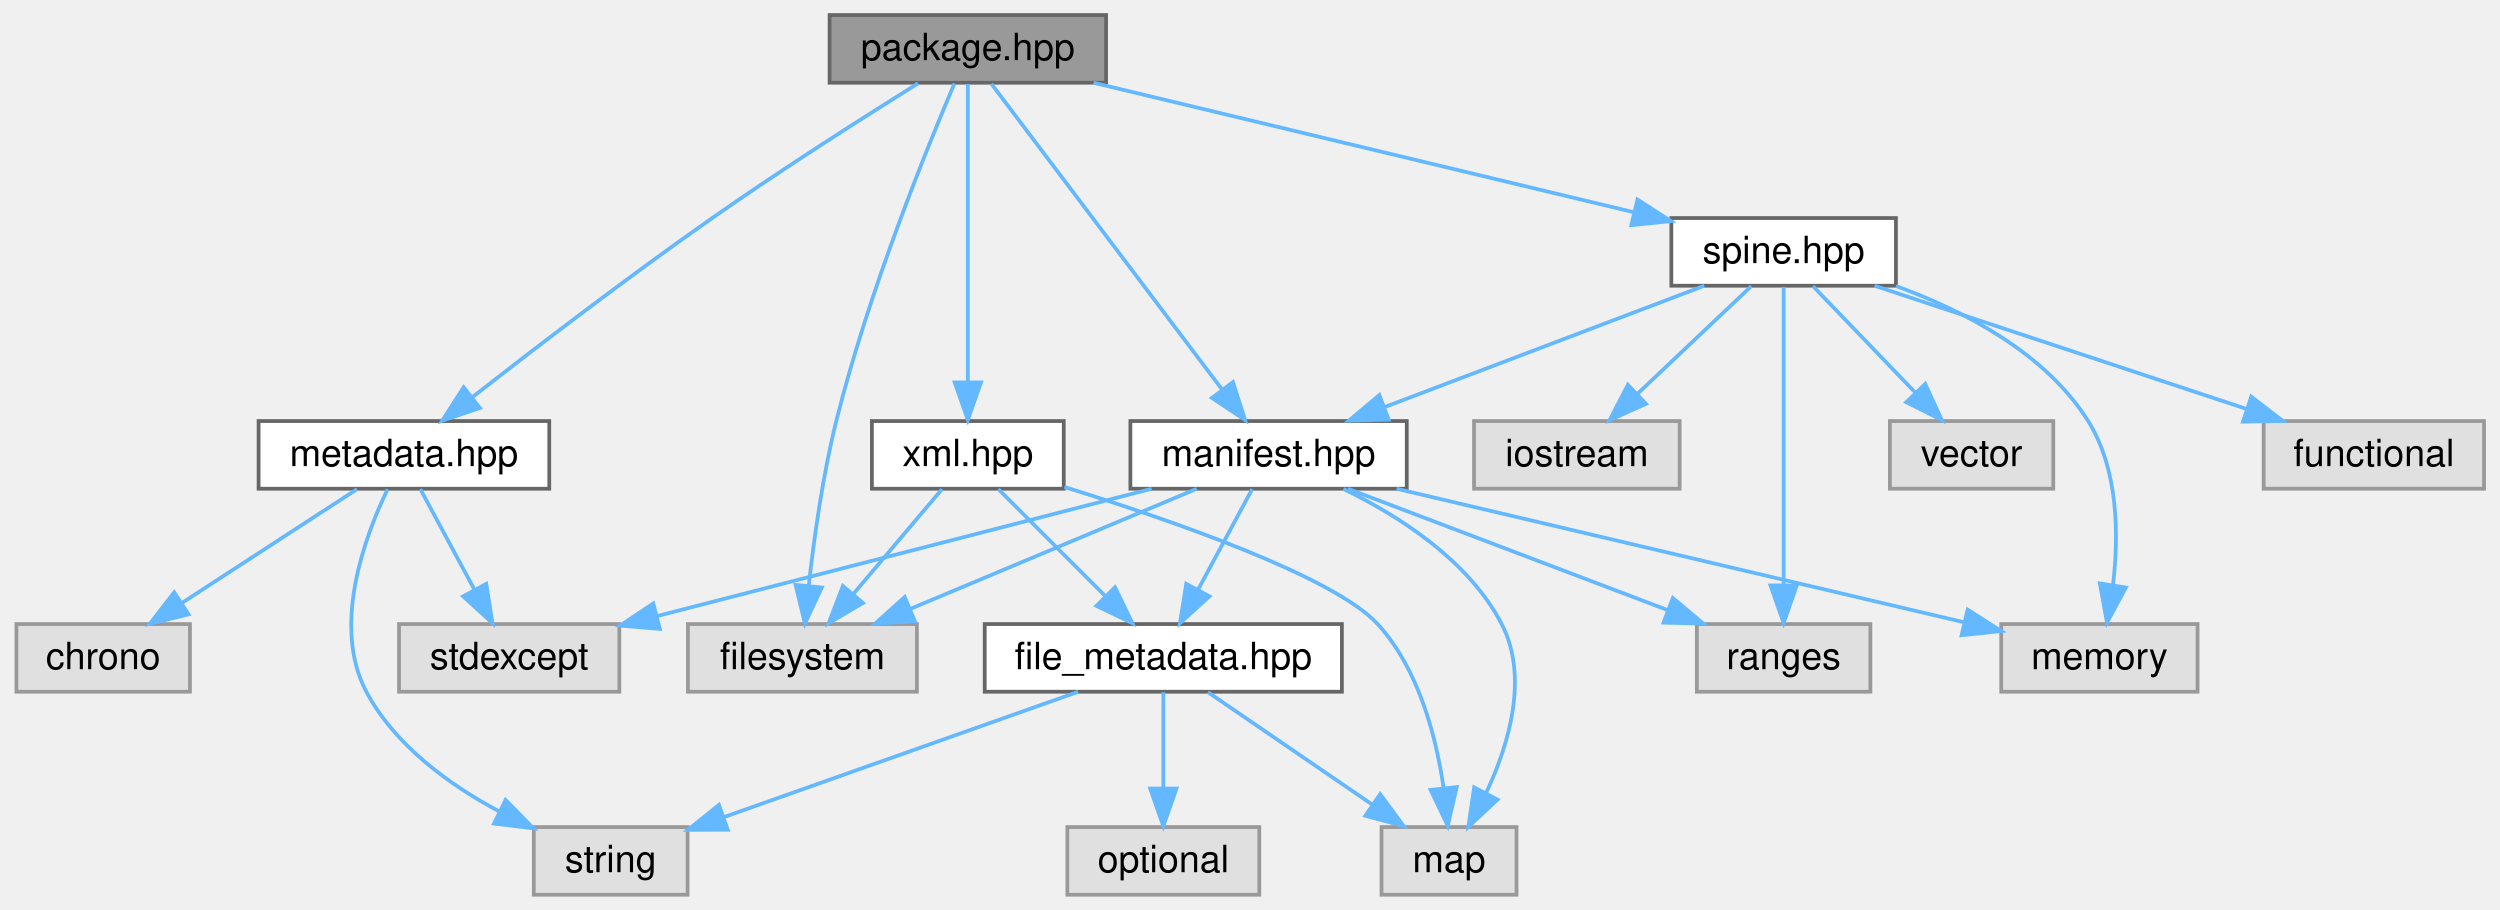
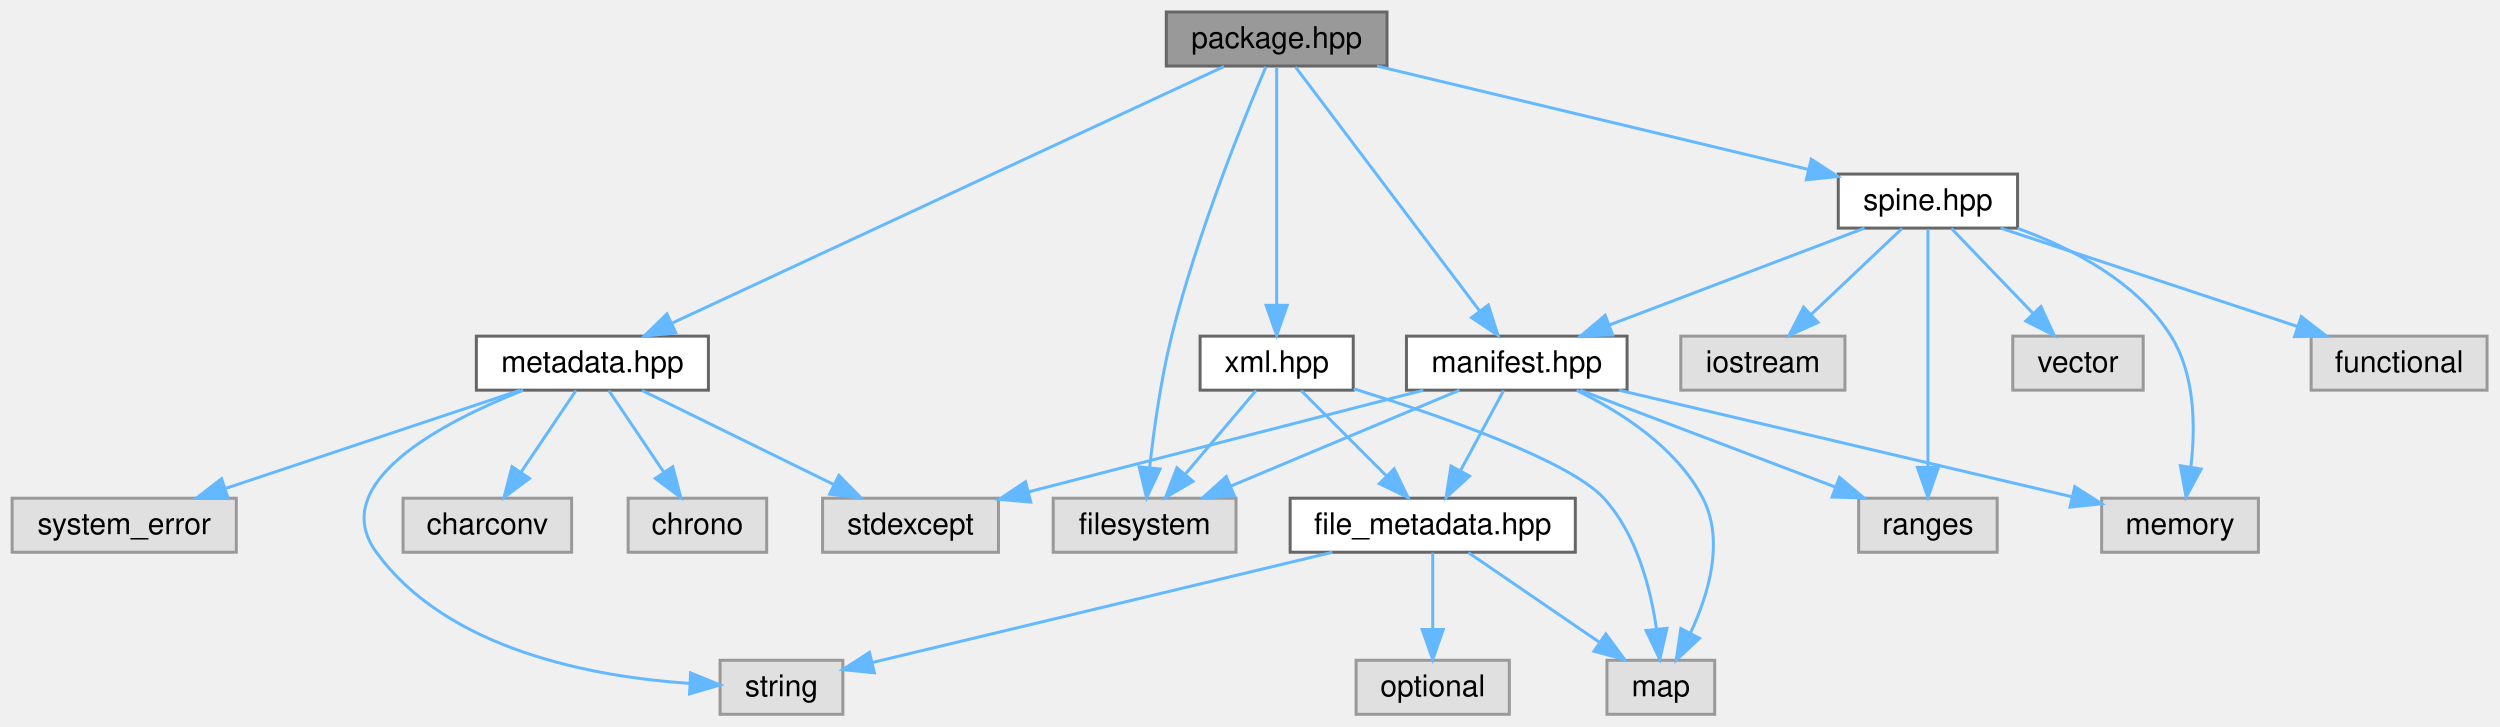
- <svg xmlns="http://www.w3.org/2000/svg" xmlns:xlink="http://www.w3.org/1999/xlink" width="665pt" height="242pt" viewBox="0.00 0.00 664.69 242.00">
+ <svg xmlns="http://www.w3.org/2000/svg" xmlns:xlink="http://www.w3.org/1999/xlink" width="833pt" height="242pt" viewBox="0.00 0.00 832.58 242.00">
  <g id="graph0" class="graph" transform="scale(1 1) rotate(0) translate(4 238)">
    <g id="Node000001" class="node">
      <g id="a_Node000001">
        <a xlink:title=" ">
-           <polygon fill="#999999" stroke="#666666" points="290.06,-234 216.52,-234 216.52,-216 290.06,-216 290.06,-234" />
-           <text text-anchor="middle" x="253.29" y="-222" font-family="Helvetica,sans-Serif" font-size="10.00">package.hpp</text>
+           <polygon fill="#999999" stroke="#666666" points="457.94,-234 384.4,-234 384.4,-216 457.94,-216 457.94,-234" />
+           <text text-anchor="middle" x="421.17" y="-222" font-family="Helvetica,sans-Serif" font-size="10.00">package.hpp</text>
        </a>
      </g>
    </g>
    <g id="Node000002" class="node">
      <g id="a_Node000002">
        <a xlink:href="manifest_8hpp.html" target="_top" xlink:title=" ">
-           <polygon fill="white" stroke="#666666" points="370.04,-126 296.53,-126 296.53,-108 370.04,-108 370.04,-126" />
-           <text text-anchor="middle" x="333.29" y="-114" font-family="Helvetica,sans-Serif" font-size="10.00">manifest.hpp</text>
+           <polygon fill="white" stroke="#666666" points="537.93,-126 464.42,-126 464.42,-108 537.93,-108 537.93,-126" />
+           <text text-anchor="middle" x="501.17" y="-114" font-family="Helvetica,sans-Serif" font-size="10.00">manifest.hpp</text>
        </a>
      </g>
    </g>
    <g id="edge1_Node000001_Node000002" class="edge">
      <g id="a_edge1_Node000001_Node000002">
        <a xlink:title=" ">
-           <path fill="none" stroke="#63b8ff" d="M259.57,-215.68C272.77,-198.19 303.61,-157.32 320.93,-134.37" />
-           <polygon fill="#63b8ff" stroke="#63b8ff" points="323.81,-136.37 327.04,-126.28 318.22,-132.15 323.81,-136.37" />
+           <path fill="none" stroke="#63b8ff" d="M427.45,-215.68C440.65,-198.19 471.5,-157.32 488.82,-134.37" />
+           <polygon fill="#63b8ff" stroke="#63b8ff" points="491.69,-136.37 494.92,-126.28 486.11,-132.15 491.69,-136.37" />
        </a>
      </g>
    </g>
    <g id="Node000007" class="node">
      <g id="a_Node000007">
        <a xlink:title=" ">
-           <polygon fill="#e0e0e0" stroke="#999999" points="239.74,-72 178.83,-72 178.83,-54 239.74,-54 239.74,-72" />
-           <text text-anchor="middle" x="209.29" y="-60" font-family="Helvetica,sans-Serif" font-size="10.00">filesystem</text>
-         </a>
-       </g>
-     </g>
-     <g id="edge26_Node000001_Node000007" class="edge">
-       <g id="a_edge26_Node000001_Node000007">
-         <a xlink:title=" ">
-           <path fill="none" stroke="#63b8ff" d="M249.72,-215.78C242.64,-199.15 226.78,-160.19 218.29,-126 214.67,-111.45 212.34,-94.6 210.96,-82.14" />
-           <polygon fill="#63b8ff" stroke="#63b8ff" points="214.44,-81.72 209.95,-72.12 207.47,-82.43 214.44,-81.72" />
+           <polygon fill="#e0e0e0" stroke="#999999" points="407.63,-72 346.72,-72 346.72,-54 407.63,-54 407.63,-72" />
+           <text text-anchor="middle" x="377.17" y="-60" font-family="Helvetica,sans-Serif" font-size="10.00">filesystem</text>
+         </a>
+       </g>
+     </g>
+     <g id="edge28_Node000001_Node000007" class="edge">
+       <g id="a_edge28_Node000001_Node000007">
+         <a xlink:title=" ">
+           <path fill="none" stroke="#63b8ff" d="M417.61,-215.78C410.53,-199.15 394.67,-160.19 386.17,-126 382.56,-111.45 380.23,-94.6 378.84,-82.14" />
+           <polygon fill="#63b8ff" stroke="#63b8ff" points="382.32,-81.72 377.83,-72.12 375.36,-82.43 382.32,-81.72" />
        </a>
      </g>
    </g>
    <g id="Node000011" class="node">
      <g id="a_Node000011">
        <a xlink:href="metadata_8hpp.html" target="_top" xlink:title=" ">
-           <polygon fill="white" stroke="#666666" points="141.95,-126 64.63,-126 64.63,-108 141.95,-108 141.95,-126" />
-           <text text-anchor="middle" x="103.29" y="-114" font-family="Helvetica,sans-Serif" font-size="10.00">metadata.hpp</text>
+           <polygon fill="white" stroke="#666666" points="231.83,-126 154.51,-126 154.51,-108 231.83,-108 231.83,-126" />
+           <text text-anchor="middle" x="193.17" y="-114" font-family="Helvetica,sans-Serif" font-size="10.00">metadata.hpp</text>
        </a>
      </g>
    </g>
    <g id="edge11_Node000001_Node000011" class="edge">
      <g id="a_edge11_Node000001_Node000011">
        <a xlink:title=" ">
-           <path fill="none" stroke="#63b8ff" d="M240.06,-215.84C226.22,-207.21 203.95,-193.07 185.29,-180 162.96,-164.37 138.09,-145.32 121.66,-132.5" />
-           <polygon fill="#63b8ff" stroke="#63b8ff" points="123.49,-129.49 113.46,-126.08 119.18,-135 123.49,-129.49" />
-         </a>
-       </g>
-     </g>
-     <g id="Node000013" class="node">
-       <g id="a_Node000013">
+           <path fill="none" stroke="#63b8ff" d="M403.66,-215.86C363.94,-197.39 266.82,-152.24 219.69,-130.33" />
+           <polygon fill="#63b8ff" stroke="#63b8ff" points="220.98,-127.07 210.43,-126.02 218.02,-133.41 220.98,-127.07" />
+         </a>
+       </g>
+     </g>
+     <g id="Node000015" class="node">
+       <g id="a_Node000015">
        <a xlink:href="spine_8hpp.html" target="_top" xlink:title=" ">
-           <polygon fill="white" stroke="#666666" points="500.16,-180 440.42,-180 440.42,-162 500.16,-162 500.16,-180" />
-           <text text-anchor="middle" x="470.29" y="-168" font-family="Helvetica,sans-Serif" font-size="10.00">spine.hpp</text>
-         </a>
-       </g>
-     </g>
-     <g id="edge15_Node000001_Node000013" class="edge">
-       <g id="a_edge15_Node000001_Node000013">
-         <a xlink:title=" ">
-           <path fill="none" stroke="#63b8ff" d="M286.72,-215.99C325.41,-206.72 389.07,-191.46 430.34,-181.57" />
-           <polygon fill="#63b8ff" stroke="#63b8ff" points="431.41,-184.92 440.32,-179.18 429.78,-178.11 431.41,-184.92" />
-         </a>
-       </g>
-     </g>
-     <g id="Node000017" class="node">
-       <g id="a_Node000017">
+           <polygon fill="white" stroke="#666666" points="668.04,-180 608.3,-180 608.3,-162 668.04,-162 668.04,-180" />
+           <text text-anchor="middle" x="638.17" y="-168" font-family="Helvetica,sans-Serif" font-size="10.00">spine.hpp</text>
+         </a>
+       </g>
+     </g>
+     <g id="edge17_Node000001_Node000015" class="edge">
+       <g id="a_edge17_Node000001_Node000015">
+         <a xlink:title=" ">
+           <path fill="none" stroke="#63b8ff" d="M454.6,-215.99C493.29,-206.72 556.96,-191.46 598.22,-181.57" />
+           <polygon fill="#63b8ff" stroke="#63b8ff" points="599.29,-184.92 608.2,-179.18 597.66,-178.11 599.29,-184.92" />
+         </a>
+       </g>
+     </g>
+     <g id="Node000019" class="node">
+       <g id="a_Node000019">
        <a xlink:href="xml_8hpp.html" target="_top" xlink:title=" ">
-           <polygon fill="white" stroke="#666666" points="278.8,-126 227.77,-126 227.77,-108 278.8,-108 278.8,-126" />
-           <text text-anchor="middle" x="253.29" y="-114" font-family="Helvetica,sans-Serif" font-size="10.00">xml.hpp</text>
-         </a>
-       </g>
-     </g>
-     <g id="edge22_Node000001_Node000017" class="edge">
-       <g id="a_edge22_Node000001_Node000017">
-         <a xlink:title=" ">
-           <path fill="none" stroke="#63b8ff" d="M253.29,-215.68C253.29,-198.73 253.29,-159.83 253.29,-136.55" />
-           <polygon fill="#63b8ff" stroke="#63b8ff" points="256.79,-136.28 253.29,-126.28 249.79,-136.28 256.79,-136.28" />
+           <polygon fill="white" stroke="#666666" points="446.69,-126 395.66,-126 395.66,-108 446.69,-108 446.69,-126" />
+           <text text-anchor="middle" x="421.17" y="-114" font-family="Helvetica,sans-Serif" font-size="10.00">xml.hpp</text>
+         </a>
+       </g>
+     </g>
+     <g id="edge24_Node000001_Node000019" class="edge">
+       <g id="a_edge24_Node000001_Node000019">
+         <a xlink:title=" ">
+           <path fill="none" stroke="#63b8ff" d="M421.17,-215.68C421.17,-198.73 421.17,-159.83 421.17,-136.55" />
+           <polygon fill="#63b8ff" stroke="#63b8ff" points="424.67,-136.28 421.17,-126.28 417.67,-136.28 424.67,-136.28" />
        </a>
      </g>
    </g>
    <g id="Node000003" class="node">
      <g id="a_Node000003">
        <a xlink:href="file__metadata_8hpp.html" target="_top" xlink:title=" ">
-           <polygon fill="white" stroke="#666666" points="352.79,-72 257.78,-72 257.78,-54 352.79,-54 352.79,-72" />
-           <text text-anchor="middle" x="305.29" y="-60" font-family="Helvetica,sans-Serif" font-size="10.00">file_metadata.hpp</text>
+           <polygon fill="white" stroke="#666666" points="520.68,-72 425.67,-72 425.67,-54 520.68,-54 520.68,-72" />
+           <text text-anchor="middle" x="473.17" y="-60" font-family="Helvetica,sans-Serif" font-size="10.00">file_metadata.hpp</text>
        </a>
      </g>
    </g>
    <g id="edge2_Node000002_Node000003" class="edge">
      <g id="a_edge2_Node000002_Node000003">
        <a xlink:title=" ">
-           <path fill="none" stroke="#63b8ff" d="M328.91,-107.88C325.07,-100.74 319.36,-90.13 314.51,-81.13" />
-           <polygon fill="#63b8ff" stroke="#63b8ff" points="317.55,-79.38 309.72,-72.24 311.38,-82.7 317.55,-79.38" />
+           <path fill="none" stroke="#63b8ff" d="M496.8,-107.88C492.96,-100.74 487.24,-90.13 482.4,-81.13" />
+           <polygon fill="#63b8ff" stroke="#63b8ff" points="485.43,-79.38 477.61,-72.24 479.27,-82.7 485.43,-79.38" />
        </a>
      </g>
    </g>
    <g id="Node000004" class="node">
      <g id="a_Node000004">
        <a xlink:title=" ">
-           <polygon fill="#e0e0e0" stroke="#999999" points="399.24,-18 363.33,-18 363.33,0 399.24,0 399.24,-18" />
-           <text text-anchor="middle" x="381.29" y="-6" font-family="Helvetica,sans-Serif" font-size="10.00">map</text>
+           <polygon fill="#e0e0e0" stroke="#999999" points="567.13,-18 531.22,-18 531.22,0 567.13,0 567.13,-18" />
+           <text text-anchor="middle" x="549.17" y="-6" font-family="Helvetica,sans-Serif" font-size="10.00">map</text>
        </a>
      </g>
    </g>
    <g id="edge7_Node000002_Node000004" class="edge">
      <g id="a_edge7_Node000002_Node000004">
        <a xlink:title=" ">
-           <path fill="none" stroke="#63b8ff" d="M353.19,-107.95C367.78,-100.86 386.5,-89 395.29,-72 402.56,-57.92 397.27,-40.13 391.22,-27.22" />
-           <polygon fill="#63b8ff" stroke="#63b8ff" points="394.17,-25.31 386.43,-18.07 387.97,-28.56 394.17,-25.31" />
+           <path fill="none" stroke="#63b8ff" d="M521.08,-107.95C535.66,-100.86 554.39,-89 563.17,-72 570.45,-57.92 565.15,-40.13 559.1,-27.22" />
+           <polygon fill="#63b8ff" stroke="#63b8ff" points="562.06,-25.31 554.32,-18.07 555.85,-28.56 562.06,-25.31" />
        </a>
      </g>
    </g>
    <g id="edge6_Node000002_Node000007" class="edge">
      <g id="a_edge6_Node000002_Node000007">
        <a xlink:title=" ">
-           <path fill="none" stroke="#63b8ff" d="M314.18,-107.99C293.86,-99.46 261.46,-85.88 238.04,-76.06" />
-           <polygon fill="#63b8ff" stroke="#63b8ff" points="239.19,-72.75 228.62,-72.11 236.49,-79.2 239.19,-72.75" />
+           <path fill="none" stroke="#63b8ff" d="M482.07,-107.99C461.74,-99.46 429.34,-85.88 405.93,-76.06" />
+           <polygon fill="#63b8ff" stroke="#63b8ff" points="407.08,-72.75 396.5,-72.11 404.37,-79.2 407.08,-72.75" />
        </a>
      </g>
    </g>
    <g id="Node000008" class="node">
      <g id="a_Node000008">
        <a xlink:title=" ">
-           <polygon fill="#e0e0e0" stroke="#999999" points="580.4,-72 528.17,-72 528.17,-54 580.4,-54 580.4,-72" />
-           <text text-anchor="middle" x="554.29" y="-60" font-family="Helvetica,sans-Serif" font-size="10.00">memory</text>
+           <polygon fill="#e0e0e0" stroke="#999999" points="748.29,-72 696.06,-72 696.06,-54 748.29,-54 748.29,-72" />
+           <text text-anchor="middle" x="722.17" y="-60" font-family="Helvetica,sans-Serif" font-size="10.00">memory</text>
        </a>
      </g>
    </g>
    <g id="edge8_Node000002_Node000008" class="edge">
      <g id="a_edge8_Node000002_Node000008">
        <a xlink:title=" ">
-           <path fill="none" stroke="#63b8ff" d="M367.34,-107.99C408.27,-98.36 476.68,-82.26 518.41,-72.44" />
-           <polygon fill="#63b8ff" stroke="#63b8ff" points="519.23,-75.84 528.16,-70.15 517.63,-69.03 519.23,-75.84" />
+           <path fill="none" stroke="#63b8ff" d="M535.22,-107.99C576.16,-98.36 644.56,-82.26 686.3,-72.44" />
+           <polygon fill="#63b8ff" stroke="#63b8ff" points="687.11,-75.84 696.05,-70.15 685.51,-69.03 687.11,-75.84" />
        </a>
      </g>
    </g>
    <g id="Node000009" class="node">
      <g id="a_Node000009">
        <a xlink:title=" ">
-           <polygon fill="#e0e0e0" stroke="#999999" points="493.37,-72 447.21,-72 447.21,-54 493.37,-54 493.37,-72" />
-           <text text-anchor="middle" x="470.29" y="-60" font-family="Helvetica,sans-Serif" font-size="10.00">ranges</text>
+           <polygon fill="#e0e0e0" stroke="#999999" points="661.25,-72 615.09,-72 615.09,-54 661.25,-54 661.25,-72" />
+           <text text-anchor="middle" x="638.17" y="-60" font-family="Helvetica,sans-Serif" font-size="10.00">ranges</text>
        </a>
      </g>
    </g>
    <g id="edge9_Node000002_Node000009" class="edge">
      <g id="a_edge9_Node000002_Node000009">
        <a xlink:title=" ">
-           <path fill="none" stroke="#63b8ff" d="M354.39,-107.99C377.16,-99.35 413.61,-85.51 439.55,-75.67" />
-           <polygon fill="#63b8ff" stroke="#63b8ff" points="440.83,-78.93 448.93,-72.11 438.34,-72.38 440.83,-78.93" />
+           <path fill="none" stroke="#63b8ff" d="M522.28,-107.99C545.04,-99.35 581.5,-85.51 607.44,-75.67" />
+           <polygon fill="#63b8ff" stroke="#63b8ff" points="608.71,-78.93 616.82,-72.11 606.23,-72.38 608.71,-78.93" />
        </a>
      </g>
    </g>
    <g id="Node000010" class="node">
      <g id="a_Node000010">
        <a xlink:title=" ">
-           <polygon fill="#e0e0e0" stroke="#999999" points="160.59,-72 101.99,-72 101.99,-54 160.59,-54 160.59,-72" />
-           <text text-anchor="middle" x="131.29" y="-60" font-family="Helvetica,sans-Serif" font-size="10.00">stdexcept</text>
+           <polygon fill="#e0e0e0" stroke="#999999" points="328.48,-72 269.87,-72 269.87,-54 328.48,-54 328.48,-72" />
+           <text text-anchor="middle" x="299.17" y="-60" font-family="Helvetica,sans-Serif" font-size="10.00">stdexcept</text>
        </a>
      </g>
    </g>
    <g id="edge10_Node000002_Node000010" class="edge">
      <g id="a_edge10_Node000002_Node000010">
        <a xlink:title=" ">
-           <path fill="none" stroke="#63b8ff" d="M302.17,-107.99C266.81,-98.89 209.06,-84.02 170.61,-74.12" />
-           <polygon fill="#63b8ff" stroke="#63b8ff" points="171.36,-70.7 160.8,-71.6 169.61,-77.48 171.36,-70.7" />
+           <path fill="none" stroke="#63b8ff" d="M470.05,-107.99C434.7,-98.89 376.94,-84.02 338.5,-74.12" />
+           <polygon fill="#63b8ff" stroke="#63b8ff" points="339.24,-70.7 328.68,-71.6 337.5,-77.48 339.24,-70.7" />
        </a>
      </g>
    </g>
    <g id="edge3_Node000003_Node000004" class="edge">
      <g id="a_edge3_Node000003_Node000004">
        <a xlink:title=" ">
-           <path fill="none" stroke="#63b8ff" d="M317.16,-53.88C328.81,-45.91 346.79,-33.6 360.76,-24.05" />
-           <polygon fill="#63b8ff" stroke="#63b8ff" points="362.97,-26.78 369.25,-18.24 359.02,-21 362.97,-26.78" />
+           <path fill="none" stroke="#63b8ff" d="M485.05,-53.88C496.69,-45.91 514.68,-33.6 528.64,-24.05" />
+           <polygon fill="#63b8ff" stroke="#63b8ff" points="530.85,-26.78 537.13,-18.24 526.9,-21 530.85,-26.78" />
        </a>
      </g>
    </g>
    <g id="Node000005" class="node">
      <g id="a_Node000005">
        <a xlink:title=" ">
-           <polygon fill="#e0e0e0" stroke="#999999" points="330.82,-18 279.76,-18 279.76,0 330.82,0 330.82,-18" />
-           <text text-anchor="middle" x="305.29" y="-6" font-family="Helvetica,sans-Serif" font-size="10.00">optional</text>
+           <polygon fill="#e0e0e0" stroke="#999999" points="498.7,-18 447.64,-18 447.64,0 498.7,0 498.7,-18" />
+           <text text-anchor="middle" x="473.17" y="-6" font-family="Helvetica,sans-Serif" font-size="10.00">optional</text>
        </a>
      </g>
    </g>
    <g id="edge4_Node000003_Node000005" class="edge">
      <g id="a_edge4_Node000003_Node000005">
        <a xlink:title=" ">
-           <path fill="none" stroke="#63b8ff" d="M305.29,-53.88C305.29,-47.05 305.29,-37.03 305.29,-28.29" />
-           <polygon fill="#63b8ff" stroke="#63b8ff" points="308.79,-28.24 305.29,-18.24 301.79,-28.24 308.79,-28.24" />
+           <path fill="none" stroke="#63b8ff" d="M473.17,-53.88C473.17,-47.05 473.17,-37.03 473.17,-28.29" />
+           <polygon fill="#63b8ff" stroke="#63b8ff" points="476.67,-28.24 473.17,-18.24 469.67,-28.24 476.67,-28.24" />
        </a>
      </g>
    </g>
    <g id="Node000006" class="node">
      <g id="a_Node000006">
        <a xlink:title=" ">
-           <polygon fill="#e0e0e0" stroke="#999999" points="178.74,-18 137.83,-18 137.83,0 178.74,0 178.74,-18" />
-           <text text-anchor="middle" x="158.29" y="-6" font-family="Helvetica,sans-Serif" font-size="10.00">string</text>
+           <polygon fill="#e0e0e0" stroke="#999999" points="276.63,-18 235.72,-18 235.72,0 276.63,0 276.63,-18" />
+           <text text-anchor="middle" x="256.17" y="-6" font-family="Helvetica,sans-Serif" font-size="10.00">string</text>
        </a>
      </g>
    </g>
    <g id="edge5_Node000003_Node000006" class="edge">
      <g id="a_edge5_Node000003_Node000006">
        <a xlink:title=" ">
-           <path fill="none" stroke="#63b8ff" d="M282.64,-53.99C257.39,-45.06 216.44,-30.57 188.48,-20.68" />
-           <polygon fill="#63b8ff" stroke="#63b8ff" points="189.42,-17.3 178.82,-17.26 187.08,-23.9 189.42,-17.3" />
-         </a>
-       </g>
-     </g>
-     <g id="edge14_Node000011_Node000006" class="edge">
-       <g id="a_edge14_Node000011_Node000006">
-         <a xlink:title=" ">
-           <path fill="none" stroke="#63b8ff" d="M98.93,-107.85C92.97,-95.47 83.99,-71.53 93.29,-54 100.87,-39.72 115.38,-29.23 128.77,-22.08" />
-           <polygon fill="#63b8ff" stroke="#63b8ff" points="130.33,-25.21 137.76,-17.66 127.25,-18.93 130.33,-25.21" />
-         </a>
-       </g>
-     </g>
-     <g id="edge13_Node000011_Node000010" class="edge">
-       <g id="a_edge13_Node000011_Node000010">
-         <a xlink:title=" ">
-           <path fill="none" stroke="#63b8ff" d="M107.66,-107.88C111.5,-100.74 117.22,-90.13 122.06,-81.13" />
-           <polygon fill="#63b8ff" stroke="#63b8ff" points="125.19,-82.7 126.85,-72.24 119.03,-79.38 125.19,-82.7" />
+           <path fill="none" stroke="#63b8ff" d="M439.74,-53.99C397.85,-43.95 326.69,-26.9 286.37,-17.24" />
+           <polygon fill="#63b8ff" stroke="#63b8ff" points="287.13,-13.82 276.59,-14.89 285.5,-20.63 287.13,-13.82" />
+         </a>
+       </g>
+     </g>
+     <g id="edge15_Node000011_Node000006" class="edge">
+       <g id="a_edge15_Node000011_Node000006">
+         <a xlink:title=" ">
+           <path fill="none" stroke="#63b8ff" d="M170.09,-107.96C143.18,-97.29 104.41,-77.1 121.17,-54 144.92,-21.29 193.62,-12.43 225.58,-10.29" />
+           <polygon fill="#63b8ff" stroke="#63b8ff" points="225.89,-13.78 235.71,-9.79 225.55,-6.79 225.89,-13.78" />
+         </a>
+       </g>
+     </g>
+     <g id="edge14_Node000011_Node000010" class="edge">
+       <g id="a_edge14_Node000011_Node000010">
+         <a xlink:title=" ">
+           <path fill="none" stroke="#63b8ff" d="M209.73,-107.88C226.85,-99.48 253.79,-86.27 273.63,-76.53" />
+           <polygon fill="#63b8ff" stroke="#63b8ff" points="275.29,-79.61 282.73,-72.07 272.21,-73.33 275.29,-79.61" />
        </a>
      </g>
    </g>
    <g id="Node000012" class="node">
      <g id="a_Node000012">
        <a xlink:title=" ">
-           <polygon fill="#e0e0e0" stroke="#999999" points="46.37,-72 0.21,-72 0.21,-54 46.37,-54 46.37,-72" />
-           <text text-anchor="middle" x="23.29" y="-60" font-family="Helvetica,sans-Serif" font-size="10.00">chrono</text>
+           <polygon fill="#e0e0e0" stroke="#999999" points="186.25,-72 130.09,-72 130.09,-54 186.25,-54 186.25,-72" />
+           <text text-anchor="middle" x="158.17" y="-60" font-family="Helvetica,sans-Serif" font-size="10.00">charconv</text>
        </a>
      </g>
    </g>
    <g id="edge12_Node000011_Node000012" class="edge">
      <g id="a_edge12_Node000011_Node000012">
        <a xlink:title=" ">
-           <path fill="none" stroke="#63b8ff" d="M90.79,-107.88C78.34,-99.79 59.01,-87.22 44.22,-77.61" />
-           <polygon fill="#63b8ff" stroke="#63b8ff" points="45.99,-74.58 35.7,-72.07 42.18,-80.45 45.99,-74.58" />
-         </a>
-       </g>
-     </g>
-     <g id="edge16_Node000013_Node000002" class="edge">
-       <g id="a_edge16_Node000013_Node000002">
-         <a xlink:title=" ">
-           <path fill="none" stroke="#63b8ff" d="M449.18,-161.99C426.42,-153.35 389.96,-139.51 364.02,-129.67" />
-           <polygon fill="#63b8ff" stroke="#63b8ff" points="365.24,-126.38 354.64,-126.11 362.75,-132.93 365.24,-126.38" />
-         </a>
-       </g>
-     </g>
-     <g id="edge19_Node000013_Node000008" class="edge">
-       <g id="a_edge19_Node000013_Node000008">
-         <a xlink:title=" ">
-           <path fill="none" stroke="#63b8ff" d="M500.17,-161.92C518.22,-155.36 539.88,-144.16 551.29,-126 559.36,-113.15 559.46,-95.69 557.92,-82.57" />
-           <polygon fill="#63b8ff" stroke="#63b8ff" points="561.32,-81.71 556.3,-72.38 554.41,-82.81 561.32,-81.71" />
-         </a>
-       </g>
-     </g>
-     <g id="edge20_Node000013_Node000009" class="edge">
-       <g id="a_edge20_Node000013_Node000009">
-         <a xlink:title=" ">
-           <path fill="none" stroke="#63b8ff" d="M470.29,-161.68C470.29,-144.73 470.29,-105.83 470.29,-82.55" />
-           <polygon fill="#63b8ff" stroke="#63b8ff" points="473.79,-82.28 470.29,-72.28 466.79,-82.28 473.79,-82.28" />
+           <path fill="none" stroke="#63b8ff" d="M187.7,-107.88C182.8,-100.59 175.46,-89.68 169.32,-80.56" />
+           <polygon fill="#63b8ff" stroke="#63b8ff" points="172.21,-78.58 163.72,-72.24 166.4,-82.49 172.21,-78.58" />
+         </a>
+       </g>
+     </g>
+     <g id="Node000013" class="node">
+       <g id="a_Node000013">
+         <a xlink:title=" ">
+           <polygon fill="#e0e0e0" stroke="#999999" points="251.25,-72 205.09,-72 205.09,-54 251.25,-54 251.25,-72" />
+           <text text-anchor="middle" x="228.17" y="-60" font-family="Helvetica,sans-Serif" font-size="10.00">chrono</text>
+         </a>
+       </g>
+     </g>
+     <g id="edge13_Node000011_Node000013" class="edge">
+       <g id="a_edge13_Node000011_Node000013">
+         <a xlink:title=" ">
+           <path fill="none" stroke="#63b8ff" d="M198.64,-107.88C203.54,-100.59 210.89,-89.68 217.03,-80.56" />
+           <polygon fill="#63b8ff" stroke="#63b8ff" points="219.95,-82.49 222.63,-72.24 214.14,-78.58 219.95,-82.49" />
        </a>
      </g>
    </g>
    <g id="Node000014" class="node">
      <g id="a_Node000014">
        <a xlink:title=" ">
-           <polygon fill="#e0e0e0" stroke="#999999" points="656.6,-126 597.98,-126 597.98,-108 656.6,-108 656.6,-126" />
-           <text text-anchor="middle" x="627.29" y="-114" font-family="Helvetica,sans-Serif" font-size="10.00">functional</text>
-         </a>
-       </g>
-     </g>
-     <g id="edge17_Node000013_Node000014" class="edge">
-       <g id="a_edge17_Node000013_Node000014">
-         <a xlink:title=" ">
-           <path fill="none" stroke="#63b8ff" d="M494.48,-161.99C520.98,-153.21 563.69,-139.06 593.5,-129.19" />
-           <polygon fill="#63b8ff" stroke="#63b8ff" points="594.68,-132.49 603.07,-126.02 592.48,-125.84 594.68,-132.49" />
-         </a>
-       </g>
-     </g>
-     <g id="Node000015" class="node">
-       <g id="a_Node000015">
-         <a xlink:title=" ">
-           <polygon fill="#e0e0e0" stroke="#999999" points="442.63,-126 387.94,-126 387.94,-108 442.63,-108 442.63,-126" />
-           <text text-anchor="middle" x="415.29" y="-114" font-family="Helvetica,sans-Serif" font-size="10.00">iostream</text>
-         </a>
-       </g>
-     </g>
-     <g id="edge18_Node000013_Node000015" class="edge">
-       <g id="a_edge18_Node000013_Node000015">
-         <a xlink:title=" ">
-           <path fill="none" stroke="#63b8ff" d="M461.69,-161.88C453.59,-154.21 441.24,-142.53 431.31,-133.15" />
-           <polygon fill="#63b8ff" stroke="#63b8ff" points="433.67,-130.57 424,-126.24 428.86,-135.65 433.67,-130.57" />
+           <polygon fill="#e0e0e0" stroke="#999999" points="74.52,-72 -0.17,-72 -0.17,-54 74.52,-54 74.52,-72" />
+           <text text-anchor="middle" x="37.17" y="-60" font-family="Helvetica,sans-Serif" font-size="10.00">system_error</text>
+         </a>
+       </g>
+     </g>
+     <g id="edge16_Node000011_Node000014" class="edge">
+       <g id="a_edge16_Node000011_Node000014">
+         <a xlink:title=" ">
+           <path fill="none" stroke="#63b8ff" d="M169.14,-107.99C142.8,-99.21 100.36,-85.06 70.74,-75.19" />
+           <polygon fill="#63b8ff" stroke="#63b8ff" points="71.83,-71.86 61.23,-72.02 69.61,-78.5 71.83,-71.86" />
+         </a>
+       </g>
+     </g>
+     <g id="edge18_Node000015_Node000002" class="edge">
+       <g id="a_edge18_Node000015_Node000002">
+         <a xlink:title=" ">
+           <path fill="none" stroke="#63b8ff" d="M617.07,-161.99C594.3,-153.35 557.85,-139.51 531.91,-129.67" />
+           <polygon fill="#63b8ff" stroke="#63b8ff" points="533.12,-126.38 522.53,-126.11 530.64,-132.93 533.12,-126.38" />
+         </a>
+       </g>
+     </g>
+     <g id="edge21_Node000015_Node000008" class="edge">
+       <g id="a_edge21_Node000015_Node000008">
+         <a xlink:title=" ">
+           <path fill="none" stroke="#63b8ff" d="M668.06,-161.92C686.11,-155.36 707.77,-144.16 719.17,-126 727.24,-113.15 727.34,-95.69 725.8,-82.57" />
+           <polygon fill="#63b8ff" stroke="#63b8ff" points="729.21,-81.71 724.18,-72.38 722.29,-82.81 729.21,-81.71" />
+         </a>
+       </g>
+     </g>
+     <g id="edge22_Node000015_Node000009" class="edge">
+       <g id="a_edge22_Node000015_Node000009">
+         <a xlink:title=" ">
+           <path fill="none" stroke="#63b8ff" d="M638.17,-161.68C638.17,-144.73 638.17,-105.83 638.17,-82.55" />
+           <polygon fill="#63b8ff" stroke="#63b8ff" points="641.67,-82.28 638.17,-72.28 634.67,-82.28 641.67,-82.28" />
        </a>
      </g>
    </g>
    <g id="Node000016" class="node">
      <g id="a_Node000016">
        <a xlink:title=" ">
-           <polygon fill="#e0e0e0" stroke="#999999" points="542.02,-126 498.56,-126 498.56,-108 542.02,-108 542.02,-126" />
-           <text text-anchor="middle" x="520.29" y="-114" font-family="Helvetica,sans-Serif" font-size="10.00">vector</text>
-         </a>
-       </g>
-     </g>
-     <g id="edge21_Node000013_Node000016" class="edge">
-       <g id="a_edge21_Node000013_Node000016">
-         <a xlink:title=" ">
-           <path fill="none" stroke="#63b8ff" d="M478.1,-161.88C485.32,-154.36 496.26,-142.99 505.18,-133.71" />
-           <polygon fill="#63b8ff" stroke="#63b8ff" points="507.96,-135.87 512.37,-126.24 502.91,-131.02 507.96,-135.87" />
-         </a>
-       </g>
-     </g>
-     <g id="edge23_Node000017_Node000003" class="edge">
-       <g id="a_edge23_Node000017_Node000003">
-         <a xlink:title=" ">
-           <path fill="none" stroke="#63b8ff" d="M261.41,-107.88C269,-100.29 280.52,-88.76 289.86,-79.43" />
-           <polygon fill="#63b8ff" stroke="#63b8ff" points="292.45,-81.79 297.05,-72.24 287.5,-76.84 292.45,-81.79" />
-         </a>
-       </g>
-     </g>
-     <g id="edge25_Node000017_Node000004" class="edge">
-       <g id="a_edge25_Node000017_Node000004">
-         <a xlink:title=" ">
-           <path fill="none" stroke="#63b8ff" d="M278.97,-108.46C307.38,-99.63 350.7,-84.63 362.29,-72 373.23,-60.07 377.87,-41.99 379.84,-28.43" />
-           <polygon fill="#63b8ff" stroke="#63b8ff" points="383.34,-28.65 380.95,-18.33 376.38,-27.89 383.34,-28.65" />
-         </a>
-       </g>
-     </g>
-     <g id="edge24_Node000017_Node000007" class="edge">
-       <g id="a_edge24_Node000017_Node000007">
-         <a xlink:title=" ">
-           <path fill="none" stroke="#63b8ff" d="M246.41,-107.88C240.12,-100.44 230.63,-89.22 222.82,-79.99" />
-           <polygon fill="#63b8ff" stroke="#63b8ff" points="225.39,-77.61 216.26,-72.24 220.05,-82.13 225.39,-77.61" />
+           <polygon fill="#e0e0e0" stroke="#999999" points="824.48,-126 765.86,-126 765.86,-108 824.48,-108 824.48,-126" />
+           <text text-anchor="middle" x="795.17" y="-114" font-family="Helvetica,sans-Serif" font-size="10.00">functional</text>
+         </a>
+       </g>
+     </g>
+     <g id="edge19_Node000015_Node000016" class="edge">
+       <g id="a_edge19_Node000015_Node000016">
+         <a xlink:title=" ">
+           <path fill="none" stroke="#63b8ff" d="M662.36,-161.99C688.87,-153.21 731.58,-139.06 761.39,-129.19" />
+           <polygon fill="#63b8ff" stroke="#63b8ff" points="762.57,-132.49 770.96,-126.02 760.36,-125.84 762.57,-132.49" />
+         </a>
+       </g>
+     </g>
+     <g id="Node000017" class="node">
+       <g id="a_Node000017">
+         <a xlink:title=" ">
+           <polygon fill="#e0e0e0" stroke="#999999" points="610.52,-126 555.83,-126 555.83,-108 610.52,-108 610.52,-126" />
+           <text text-anchor="middle" x="583.17" y="-114" font-family="Helvetica,sans-Serif" font-size="10.00">iostream</text>
+         </a>
+       </g>
+     </g>
+     <g id="edge20_Node000015_Node000017" class="edge">
+       <g id="a_edge20_Node000015_Node000017">
+         <a xlink:title=" ">
+           <path fill="none" stroke="#63b8ff" d="M629.58,-161.88C621.47,-154.21 609.12,-142.53 599.2,-133.15" />
+           <polygon fill="#63b8ff" stroke="#63b8ff" points="601.56,-130.57 591.89,-126.24 596.75,-135.65 601.56,-130.57" />
+         </a>
+       </g>
+     </g>
+     <g id="Node000018" class="node">
+       <g id="a_Node000018">
+         <a xlink:title=" ">
+           <polygon fill="#e0e0e0" stroke="#999999" points="709.9,-126 666.44,-126 666.44,-108 709.9,-108 709.9,-126" />
+           <text text-anchor="middle" x="688.17" y="-114" font-family="Helvetica,sans-Serif" font-size="10.00">vector</text>
+         </a>
+       </g>
+     </g>
+     <g id="edge23_Node000015_Node000018" class="edge">
+       <g id="a_edge23_Node000015_Node000018">
+         <a xlink:title=" ">
+           <path fill="none" stroke="#63b8ff" d="M645.98,-161.88C653.21,-154.36 664.14,-142.99 673.07,-133.71" />
+           <polygon fill="#63b8ff" stroke="#63b8ff" points="675.84,-135.87 680.25,-126.24 670.8,-131.02 675.84,-135.87" />
+         </a>
+       </g>
+     </g>
+     <g id="edge25_Node000019_Node000003" class="edge">
+       <g id="a_edge25_Node000019_Node000003">
+         <a xlink:title=" ">
+           <path fill="none" stroke="#63b8ff" d="M429.3,-107.88C436.88,-100.29 448.41,-88.76 457.74,-79.43" />
+           <polygon fill="#63b8ff" stroke="#63b8ff" points="460.34,-81.79 464.93,-72.24 455.39,-76.84 460.34,-81.79" />
+         </a>
+       </g>
+     </g>
+     <g id="edge27_Node000019_Node000004" class="edge">
+       <g id="a_edge27_Node000019_Node000004">
+         <a xlink:title=" ">
+           <path fill="none" stroke="#63b8ff" d="M446.85,-108.46C475.26,-99.63 518.59,-84.63 530.17,-72 541.11,-60.07 545.76,-41.99 547.73,-28.43" />
+           <polygon fill="#63b8ff" stroke="#63b8ff" points="551.22,-28.65 548.83,-18.33 544.26,-27.89 551.22,-28.65" />
+         </a>
+       </g>
+     </g>
+     <g id="edge26_Node000019_Node000007" class="edge">
+       <g id="a_edge26_Node000019_Node000007">
+         <a xlink:title=" ">
+           <path fill="none" stroke="#63b8ff" d="M414.3,-107.88C408.01,-100.44 398.52,-89.22 390.7,-79.99" />
+           <polygon fill="#63b8ff" stroke="#63b8ff" points="393.28,-77.61 384.14,-72.24 387.93,-82.13 393.28,-77.61" />
        </a>
      </g>
    </g>
  </g>
</svg>
